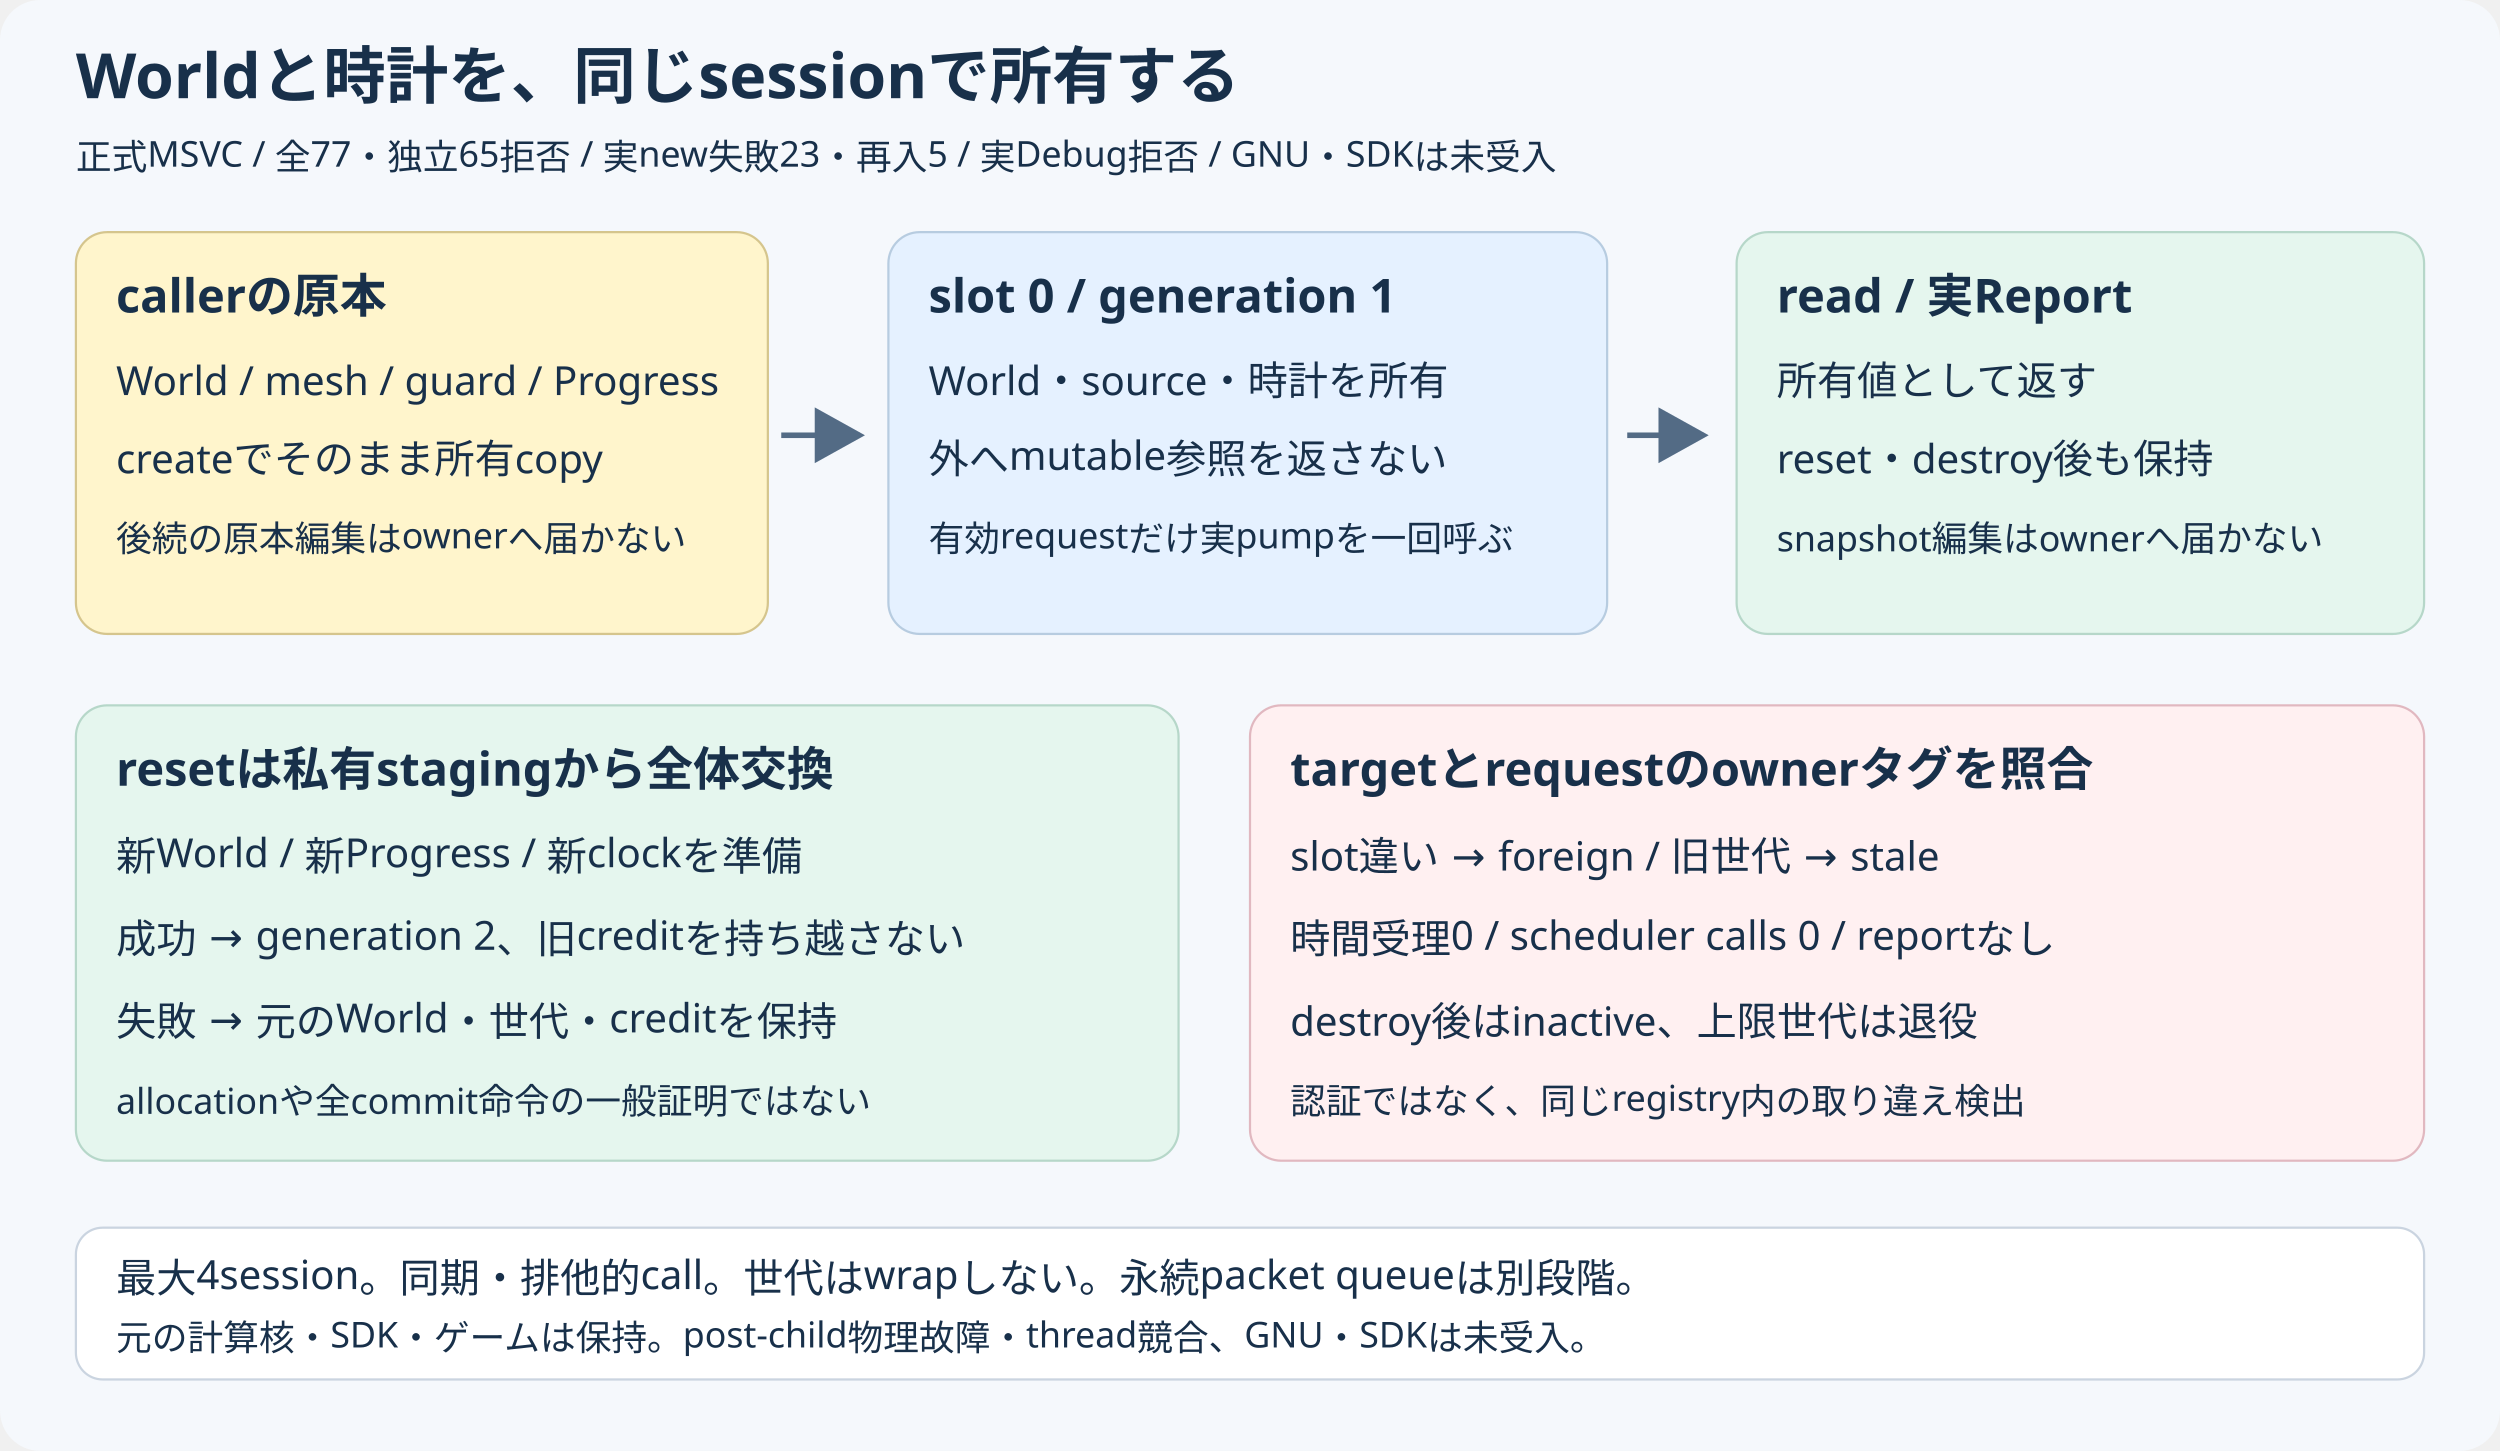
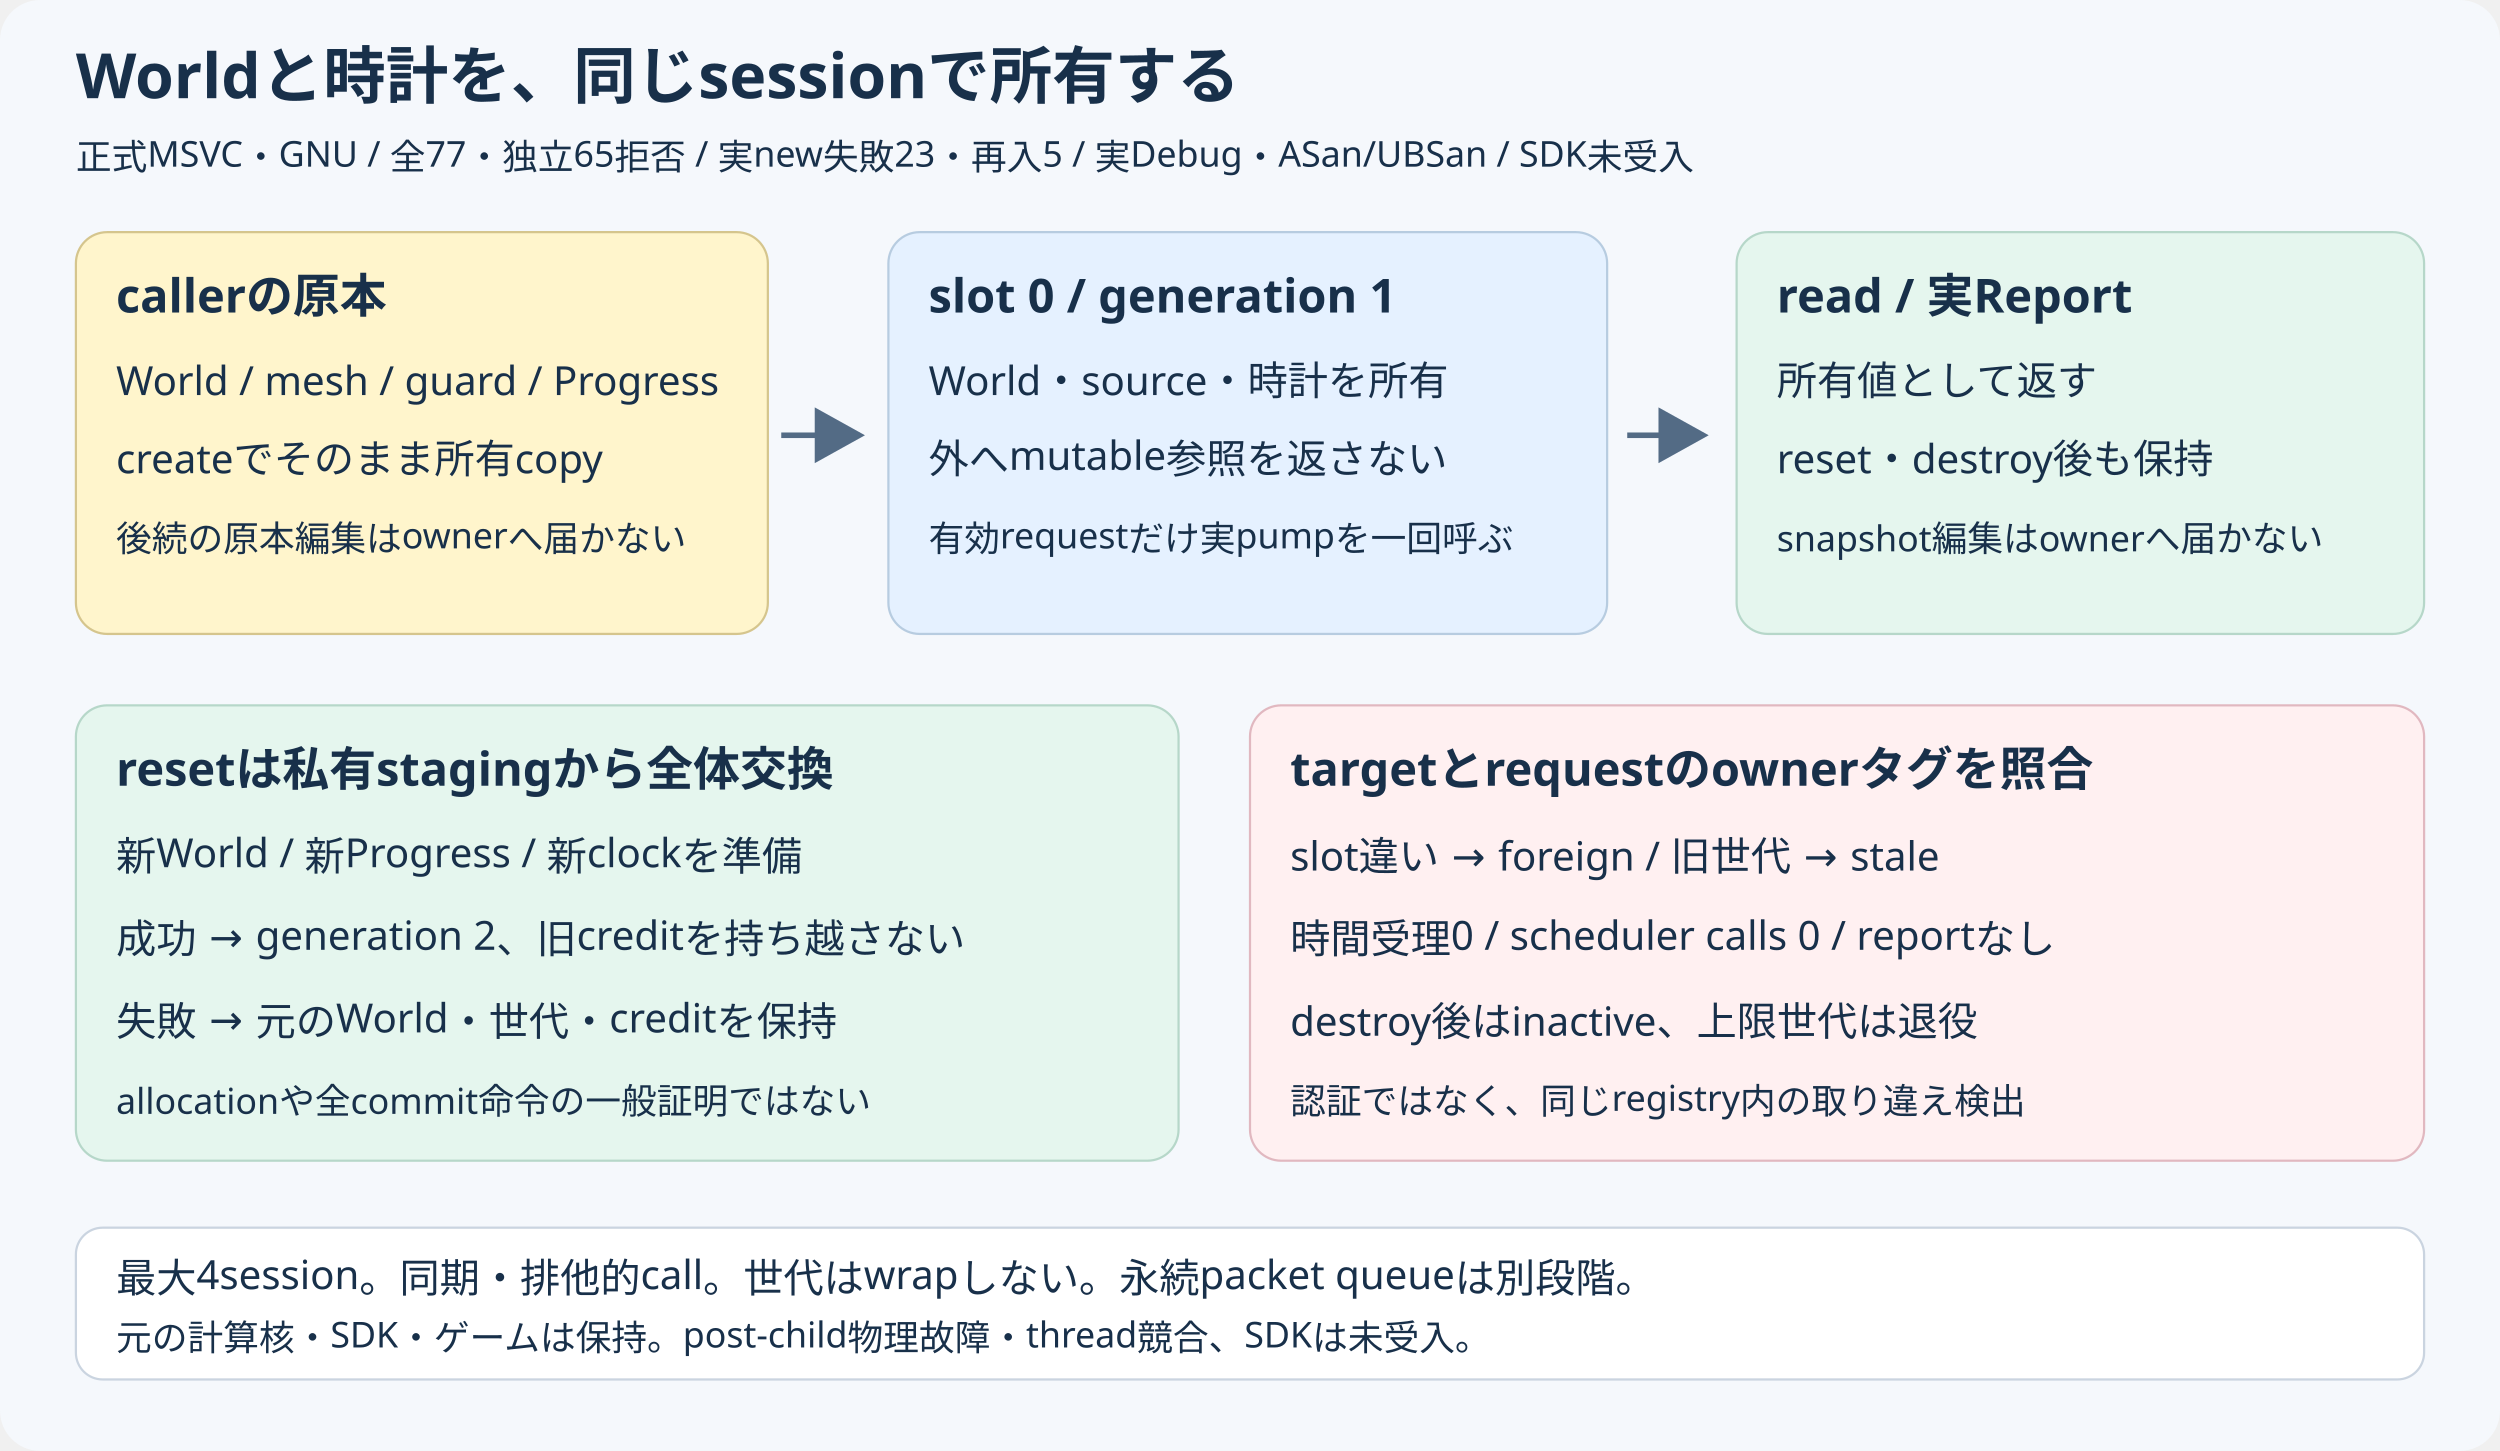
<svg xmlns="http://www.w3.org/2000/svg" width="1120" height="650" viewBox="0 0 1120 650" role="img" aria-labelledby="title desc">
  <defs>
    <marker id="arrow" markerWidth="10" markerHeight="10" refX="8" refY="5" orient="auto">
      <path d="M0 0L9 5L0 10Z" fill="#536b85" />
    </marker>
  </defs>
  <style>text{font-family:system-ui,'Yu Gothic',Meiryo,sans-serif;fill:#18304a}.title{font-size:28px;font-weight:700}.head{font-size:21px;font-weight:700}.body{font-size:18px}.small{font-size:16px}.line{fill:none;stroke:#536b85;stroke-width:2.5;marker-end:url(#arrow)}</style>
  <rect width="1120" height="650" rx="18" fill="#f5f8fc" />
  <text x="34" y="44" class="title">Worldと時計を、同じsessionで所有する</text>
-   <text x="34" y="76" class="small">正式MSVC / 全77・独立65拒否 / 実new失敗23・再入5 / 実Debug拒否 / GNU・SDKは未受入</text>
+   <text x="34" y="76" class="small">正式MSVC・GNU / 全77・独立65拒否 / 実new失敗23・再入5 / 実Debug・ASan/UBSan / SDK未受入</text>
  <rect x="34" y="104" width="310" height="180" rx="14" fill="#fff5cc" stroke="#d5c58d" />
  <text x="52" y="140" class="head">callerの原本</text>
  <text x="52" y="177" class="body">World / mesh / guard / Progress</text>
  <text x="52" y="212" class="body">createでそのまま所有copy</text>
  <text x="52" y="247" class="small">後続の原本編集はownerへ届かない</text>
  <path d="M350 195H385" class="line" />
  <rect x="398" y="104" width="322" height="180" rx="14" fill="#e5f1ff" stroke="#b7cce0" />
  <text x="416" y="140" class="head">slot 0 / generation 1</text>
  <text x="416" y="177" class="body">World・source・時計を所有</text>
  <text x="416" y="212" class="body">外へmutable参照を返さない</text>
  <text x="416" y="247" class="small">有効requestだけ実pumpを一回呼ぶ</text>
  <path d="M729 195H763" class="line" />
  <rect x="778" y="104" width="308" height="180" rx="14" fill="#e5f6ee" stroke="#b6d7c9" />
  <text x="796" y="140" class="head">read / 実Report</text>
  <text x="796" y="177" class="body">所有値として返す</text>
  <text x="796" y="212" class="body">reset・destroy後も保持</text>
  <text x="796" y="247" class="small">snapshot編集はownerへ届かない</text>
  <rect x="34" y="316" width="494" height="204" rx="14" fill="#e5f6ee" stroke="#b6d7c9" />
  <text x="52" y="352" class="head">resetは私有stagingから全体交換</text>
  <text x="52" y="390" class="body">新World / 新Progress / 新clockを準備</text>
  <text x="52" y="427" class="body">成功 → generation 2、旧creditを持ち越さない</text>
  <text x="52" y="464" class="body">失敗 → 元のWorld・世代・creditを保持</text>
  <text x="52" y="499" class="small">allocationや全commit命令の一般証明ではない</text>
  <rect x="560" y="316" width="526" height="204" rx="14" fill="#fff0f1" stroke="#e1b8c0" />
  <text x="578" y="352" class="head">targetとrequestのownerタグを照合</text>
  <text x="578" y="390" class="body">slot違い → foreign / 旧世代 → stale</text>
  <text x="578" y="427" class="body">時間受理0 / scheduler calls 0 / reportなし</text>
  <text x="578" y="464" class="body">destroy後はinactive、上限世代は退役</text>
  <text x="578" y="499" class="small">認証ではなく、同じregistry内の取り違え検出</text>
  <rect x="34" y="550" width="1052" height="68" rx="12" fill="#fff" stroke="#cad4e0" />
  <text x="52" y="579" class="body">最大4session。同期・排他的call。世代はwrapしない。永続packet queueは別段階。</text>
-   <text x="52" y="605" class="small">元の計算核・SDK・ゲームは保持。post-child物理故障・thread競合、GNU・SDKは未受入。</text>
+   <text x="52" y="605" class="small">元の計算核・SDK・ゲームは保持。post-child物理故障・thread競合、SDKは未受入。</text>
</svg>
